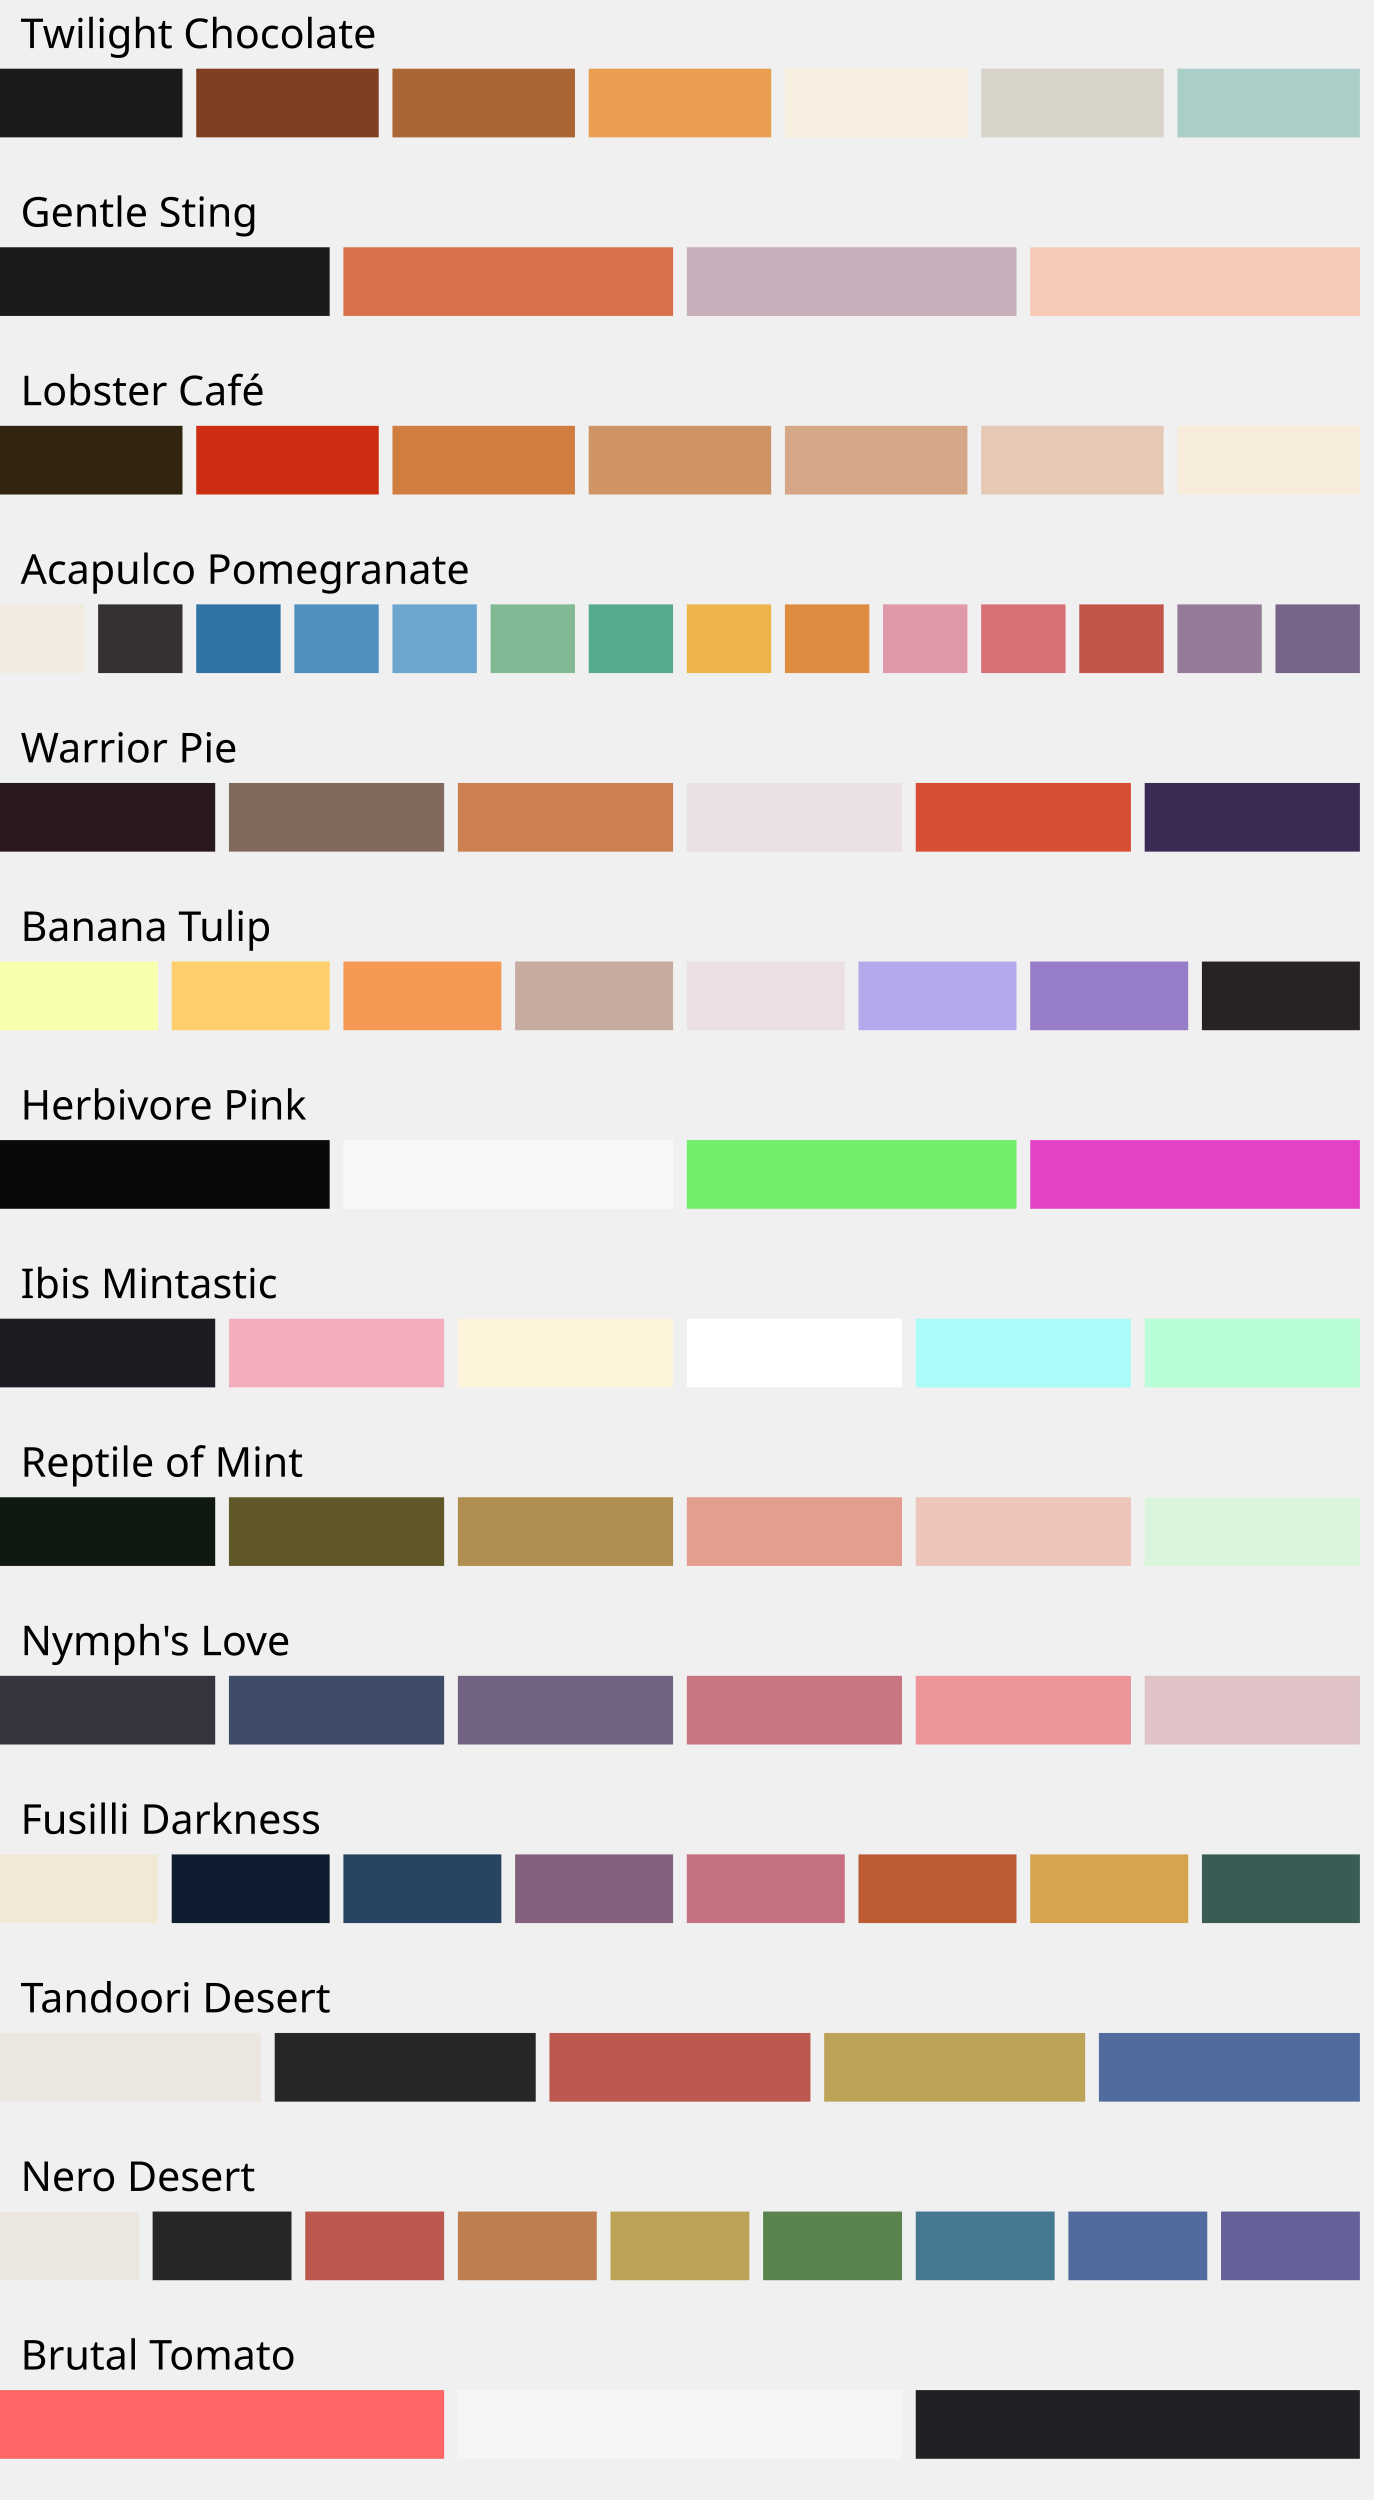
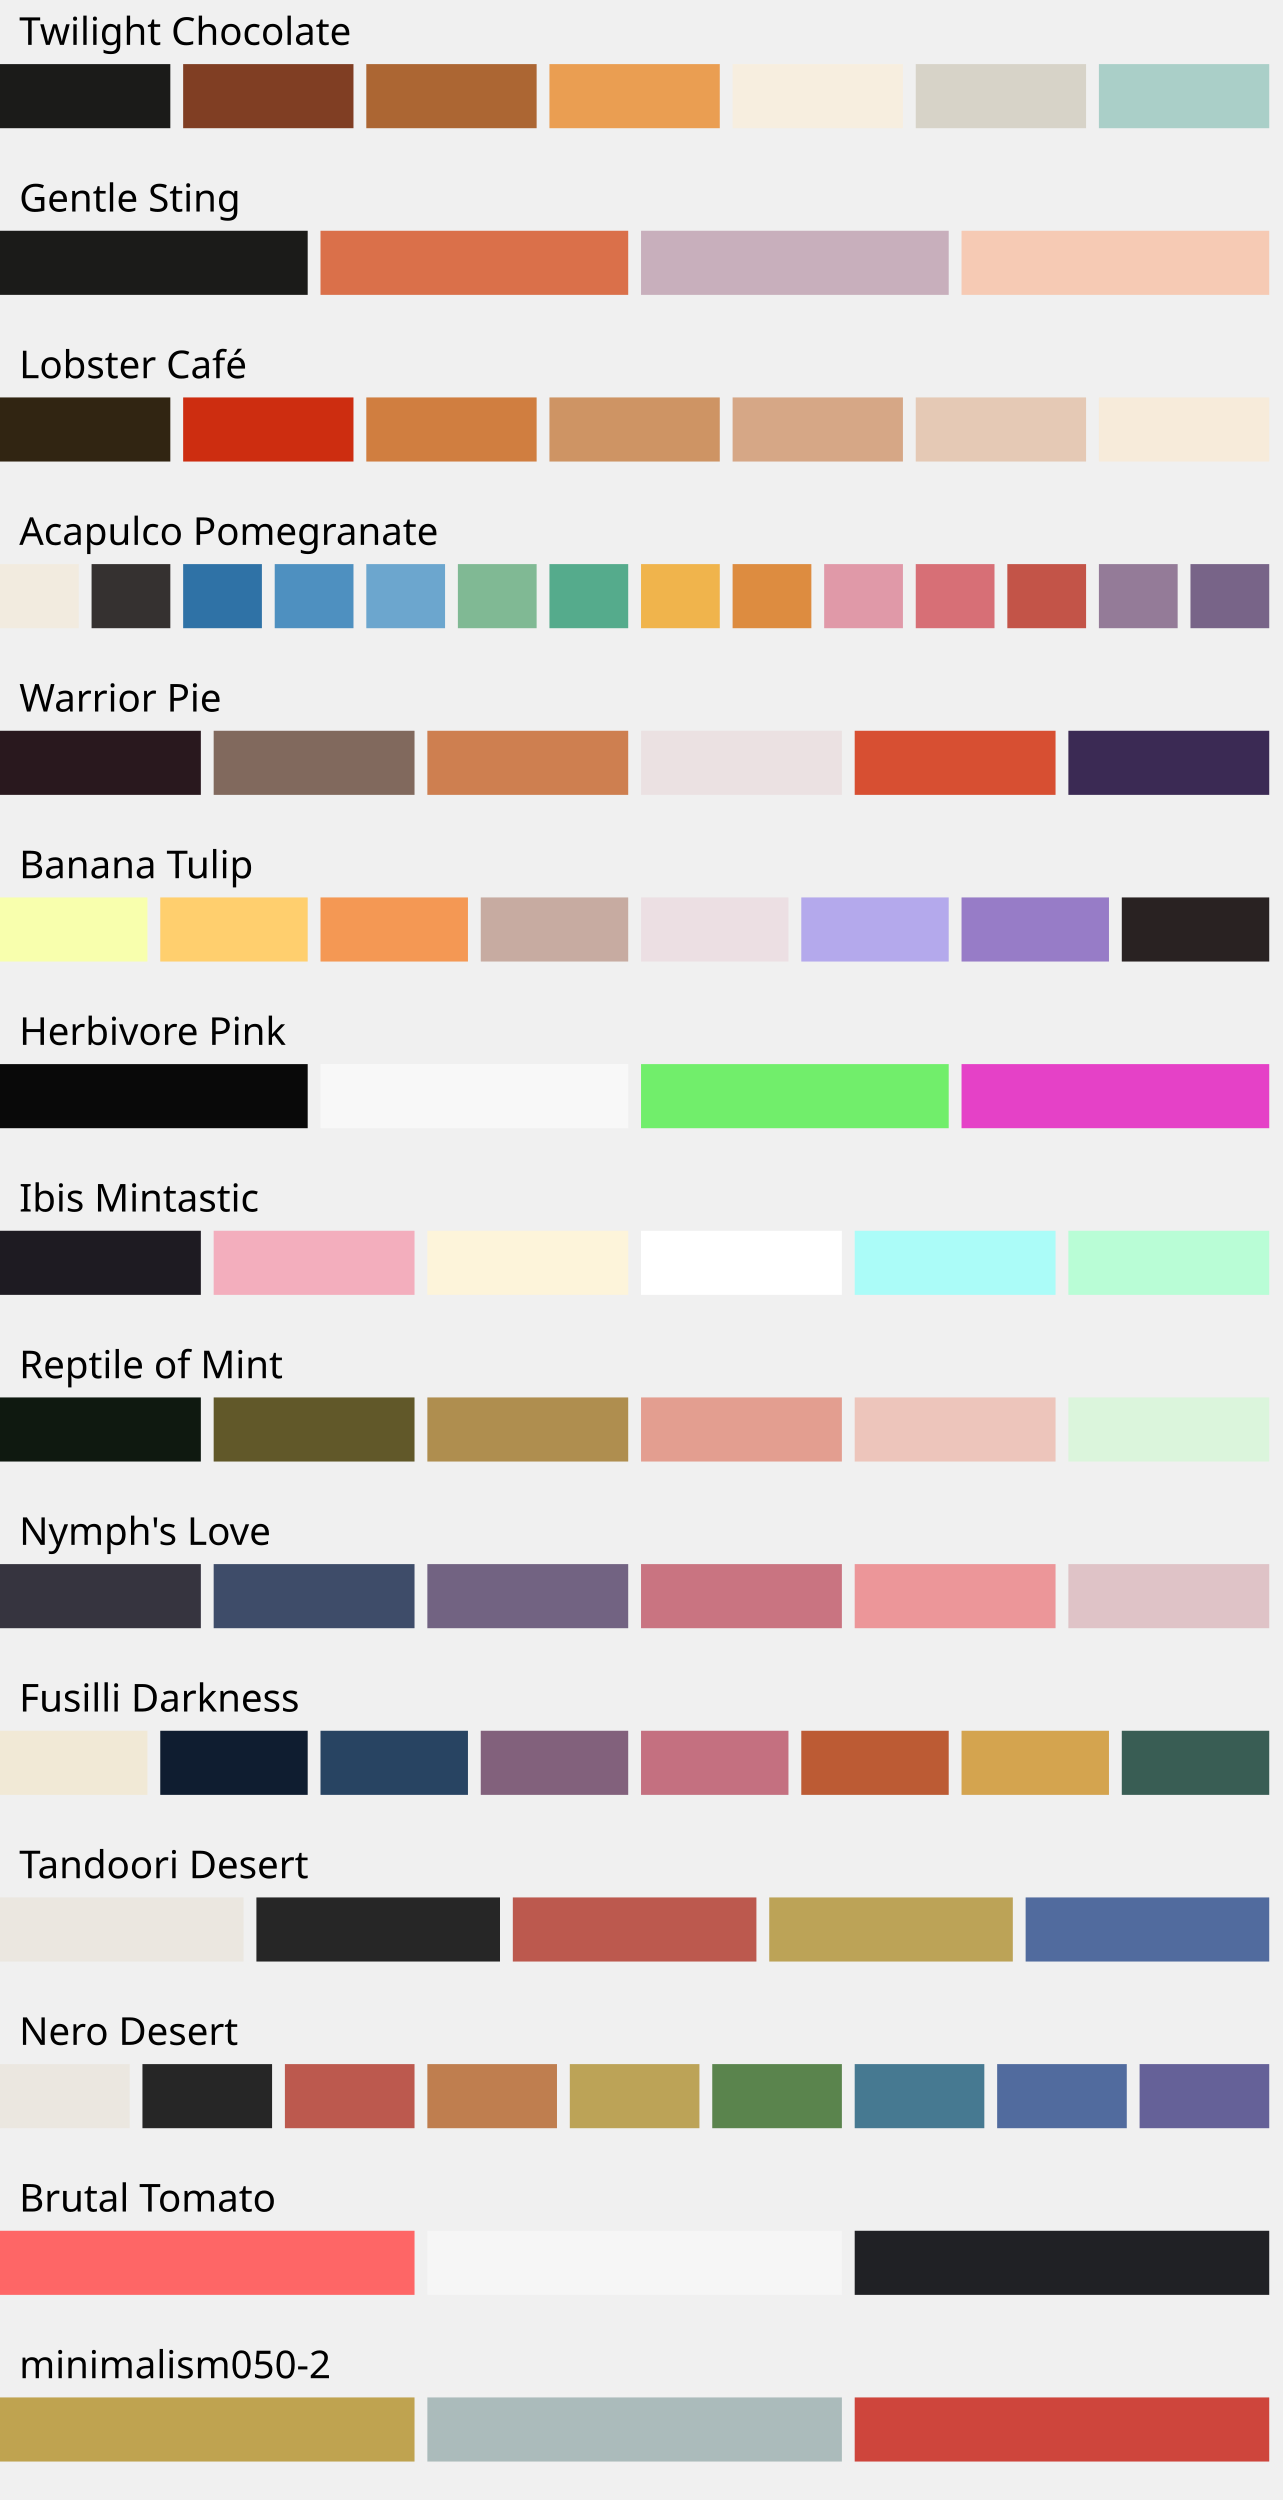
- <svg xmlns="http://www.w3.org/2000/svg" viewBox="0 0 200 364">
+ <svg xmlns="http://www.w3.org/2000/svg" viewBox="0 0 200 390">
  <style>
        text {
  font-family: sans-serif;
  font-weight: 400;
  font-style: normal;
}
        text {
          font-size: 6px;
        }
      </style>
  <text y="7" x="3">Twilight Chocolate</text>
  <rect width="26.571" height="10" y="10" x="0" fill="#1b1b19" />
  <rect width="26.571" height="10" y="10" x="28.571" fill="#803e23" />
  <rect width="26.571" height="10" y="10" x="57.143" fill="#ac6633" />
  <rect width="26.571" height="10" y="10" x="85.714" fill="#ea9e52" />
  <rect width="26.571" height="10" y="10" x="114.286" fill="#f7eedf" />
  <rect width="26.571" height="10" y="10" x="142.857" fill="#d7d3c8" />
  <rect width="26.571" height="10" y="10" x="171.429" fill="#aacfc8" />
  <text y="33" x="3">Gentle Sting</text>
  <rect width="48" height="10" y="36" x="0" fill="#1b1b19" />
  <rect width="48" height="10" y="36" x="50" fill="#da704a" />
  <rect width="48" height="10" y="36" x="100" fill="#c8afbc" />
  <rect width="48" height="10" y="36" x="150" fill="#f6cab4" />
  <text y="59" x="3">Lobster Café</text>
  <rect width="26.571" height="10" y="62" x="0" fill="#312512" />
  <rect width="26.571" height="10" y="62" x="28.571" fill="#cd2d10" />
  <rect width="26.571" height="10" y="62" x="57.143" fill="#d07e40" />
  <rect width="26.571" height="10" y="62" x="85.714" fill="#ce9464" />
  <rect width="26.571" height="10" y="62" x="114.286" fill="#d6a786" />
  <rect width="26.571" height="10" y="62" x="142.857" fill="#e5c9b5" />
  <rect width="26.571" height="10" y="62" x="171.429" fill="#f7ebda" />
  <text y="85" x="3">Acapulco Pomegranate</text>
  <rect width="12.286" height="10" y="88" x="0" fill="#f2ebdf" />
  <rect width="12.286" height="10" y="88" x="14.286" fill="#353130" />
  <rect width="12.286" height="10" y="88" x="28.571" fill="#2f72a6" />
  <rect width="12.286" height="10" y="88" x="42.857" fill="#4e90c0" />
  <rect width="12.286" height="10" y="88" x="57.143" fill="#6ca6ce" />
  <rect width="12.286" height="10" y="88" x="71.429" fill="#80b994" />
  <rect width="12.286" height="10" y="88" x="85.714" fill="#55ab8c" />
  <rect width="12.286" height="10" y="88" x="100" fill="#f0b44c" />
  <rect width="12.286" height="10" y="88" x="114.286" fill="#dd8c40" />
  <rect width="12.286" height="10" y="88" x="128.571" fill="#e099a8" />
  <rect width="12.286" height="10" y="88" x="142.857" fill="#d76f76" />
  <rect width="12.286" height="10" y="88" x="157.143" fill="#c35448" />
  <rect width="12.286" height="10" y="88" x="171.429" fill="#947b98" />
  <rect width="12.286" height="10" y="88" x="185.714" fill="#786488" />
  <text y="111" x="3">Warrior Pie</text>
  <rect width="31.333" height="10" y="114" x="0" fill="#29181e" />
  <rect width="31.333" height="10" y="114" x="33.333" fill="#81695d" />
  <rect width="31.333" height="10" y="114" x="66.667" fill="#ce7f50" />
  <rect width="31.333" height="10" y="114" x="100" fill="#ebe1e2" />
  <rect width="31.333" height="10" y="114" x="133.333" fill="#d74f32" />
  <rect width="31.333" height="10" y="114" x="166.667" fill="#3b2a54" />
  <text y="137" x="3">Banana Tulip</text>
  <rect width="23" height="10" y="140" x="0" fill="#f8ffad" />
  <rect width="23" height="10" y="140" x="25" fill="#ffcf6e" />
  <rect width="23" height="10" y="140" x="50" fill="#f49854" />
  <rect width="23" height="10" y="140" x="75" fill="#c7aba1" />
  <rect width="23" height="10" y="140" x="100" fill="#ecdfe3" />
  <rect width="23" height="10" y="140" x="125" fill="#b4a9ec" />
  <rect width="23" height="10" y="140" x="150" fill="#977cc7" />
  <rect width="23" height="10" y="140" x="175" fill="#292222" />
  <text y="163" x="3">Herbivore Pink</text>
  <rect width="48" height="10" y="166" x="0" fill="#090909" />
  <rect width="48" height="10" y="166" x="50" fill="#f8f8f8" />
  <rect width="48" height="10" y="166" x="100" fill="#71ee6b" />
  <rect width="48" height="10" y="166" x="150" fill="#e541c7" />
  <text y="189" x="3">Ibis Mintastic</text>
  <rect width="31.333" height="10" y="192" x="0" fill="#1e1b22" />
  <rect width="31.333" height="10" y="192" x="33.333" fill="#f3aebd" />
  <rect width="31.333" height="10" y="192" x="66.667" fill="#fdf4da" />
  <rect width="31.333" height="10" y="192" x="100" fill="#ffffff" />
  <rect width="31.333" height="10" y="192" x="133.333" fill="#abfcf8" />
  <rect width="31.333" height="10" y="192" x="166.667" fill="#b9fdd6" />
  <text y="215" x="3">Reptile of Mint</text>
  <rect width="31.333" height="10" y="218" x="0" fill="#0f1910" />
  <rect width="31.333" height="10" y="218" x="33.333" fill="#615829" />
  <rect width="31.333" height="10" y="218" x="66.667" fill="#af8e4f" />
  <rect width="31.333" height="10" y="218" x="100" fill="#e39e90" />
  <rect width="31.333" height="10" y="218" x="133.333" fill="#edc5bb" />
  <rect width="31.333" height="10" y="218" x="166.667" fill="#dbf5dc" />
  <text y="241" x="3">Nymph's Love</text>
  <rect width="31.333" height="10" y="244" x="0" fill="#36343f" />
  <rect width="31.333" height="10" y="244" x="33.333" fill="#3e4c69" />
  <rect width="31.333" height="10" y="244" x="66.667" fill="#726382" />
  <rect width="31.333" height="10" y="244" x="100" fill="#c97481" />
  <rect width="31.333" height="10" y="244" x="133.333" fill="#ec9699" />
  <rect width="31.333" height="10" y="244" x="166.667" fill="#dfc3c7" />
  <text y="267" x="3">Fusilli Darkness</text>
  <rect width="23" height="10" y="270" x="0" fill="#f1e9d6" />
  <rect width="23" height="10" y="270" x="25" fill="#0f1d30" />
  <rect width="23" height="10" y="270" x="50" fill="#284462" />
  <rect width="23" height="10" y="270" x="75" fill="#82617c" />
  <rect width="23" height="10" y="270" x="100" fill="#c47080" />
  <rect width="23" height="10" y="270" x="125" fill="#bc5b34" />
  <rect width="23" height="10" y="270" x="150" fill="#d4a44f" />
  <rect width="23" height="10" y="270" x="175" fill="#395d54" />
  <text y="293" x="3">Tandoori Desert</text>
  <rect width="38" height="10" y="296" x="0" fill="#ebe7e0" />
  <rect width="38" height="10" y="296" x="40" fill="#262626" />
  <rect width="38" height="10" y="296" x="80" fill="#bc594e" />
  <rect width="38" height="10" y="296" x="120" fill="#bca357" />
  <rect width="38" height="10" y="296" x="160" fill="#516b9e" />
  <text y="319" x="3">Nero Desert</text>
  <rect width="20.222" height="10" y="322" x="0" fill="#ebe7e0" />
  <rect width="20.222" height="10" y="322" x="22.222" fill="#262626" />
  <rect width="20.222" height="10" y="322" x="44.444" fill="#bc594e" />
  <rect width="20.222" height="10" y="322" x="66.667" fill="#bf7e4f" />
  <rect width="20.222" height="10" y="322" x="88.889" fill="#bca357" />
  <rect width="20.222" height="10" y="322" x="111.111" fill="#5a844d" />
  <rect width="20.222" height="10" y="322" x="133.333" fill="#467991" />
  <rect width="20.222" height="10" y="322" x="155.556" fill="#516b9e" />
  <rect width="20.222" height="10" y="322" x="177.778" fill="#656198" />
  <text y="345" x="3">Brutal Tomato</text>
  <rect width="64.667" height="10" y="348" x="0" fill="#fe6666" />
  <rect width="64.667" height="10" y="348" x="66.667" fill="#f6f6f6" />
  <rect width="64.667" height="10" y="348" x="133.333" fill="#202125" />
+   <text y="371" x="3">minimalism050-2</text>
+   <rect width="64.667" height="10" y="374" x="0" fill="#bfa350" />
+   <rect width="64.667" height="10" y="374" x="66.667" fill="#abbbbb" />
+   <rect width="64.667" height="10" y="374" x="133.333" fill="#ce453c" />
</svg>
